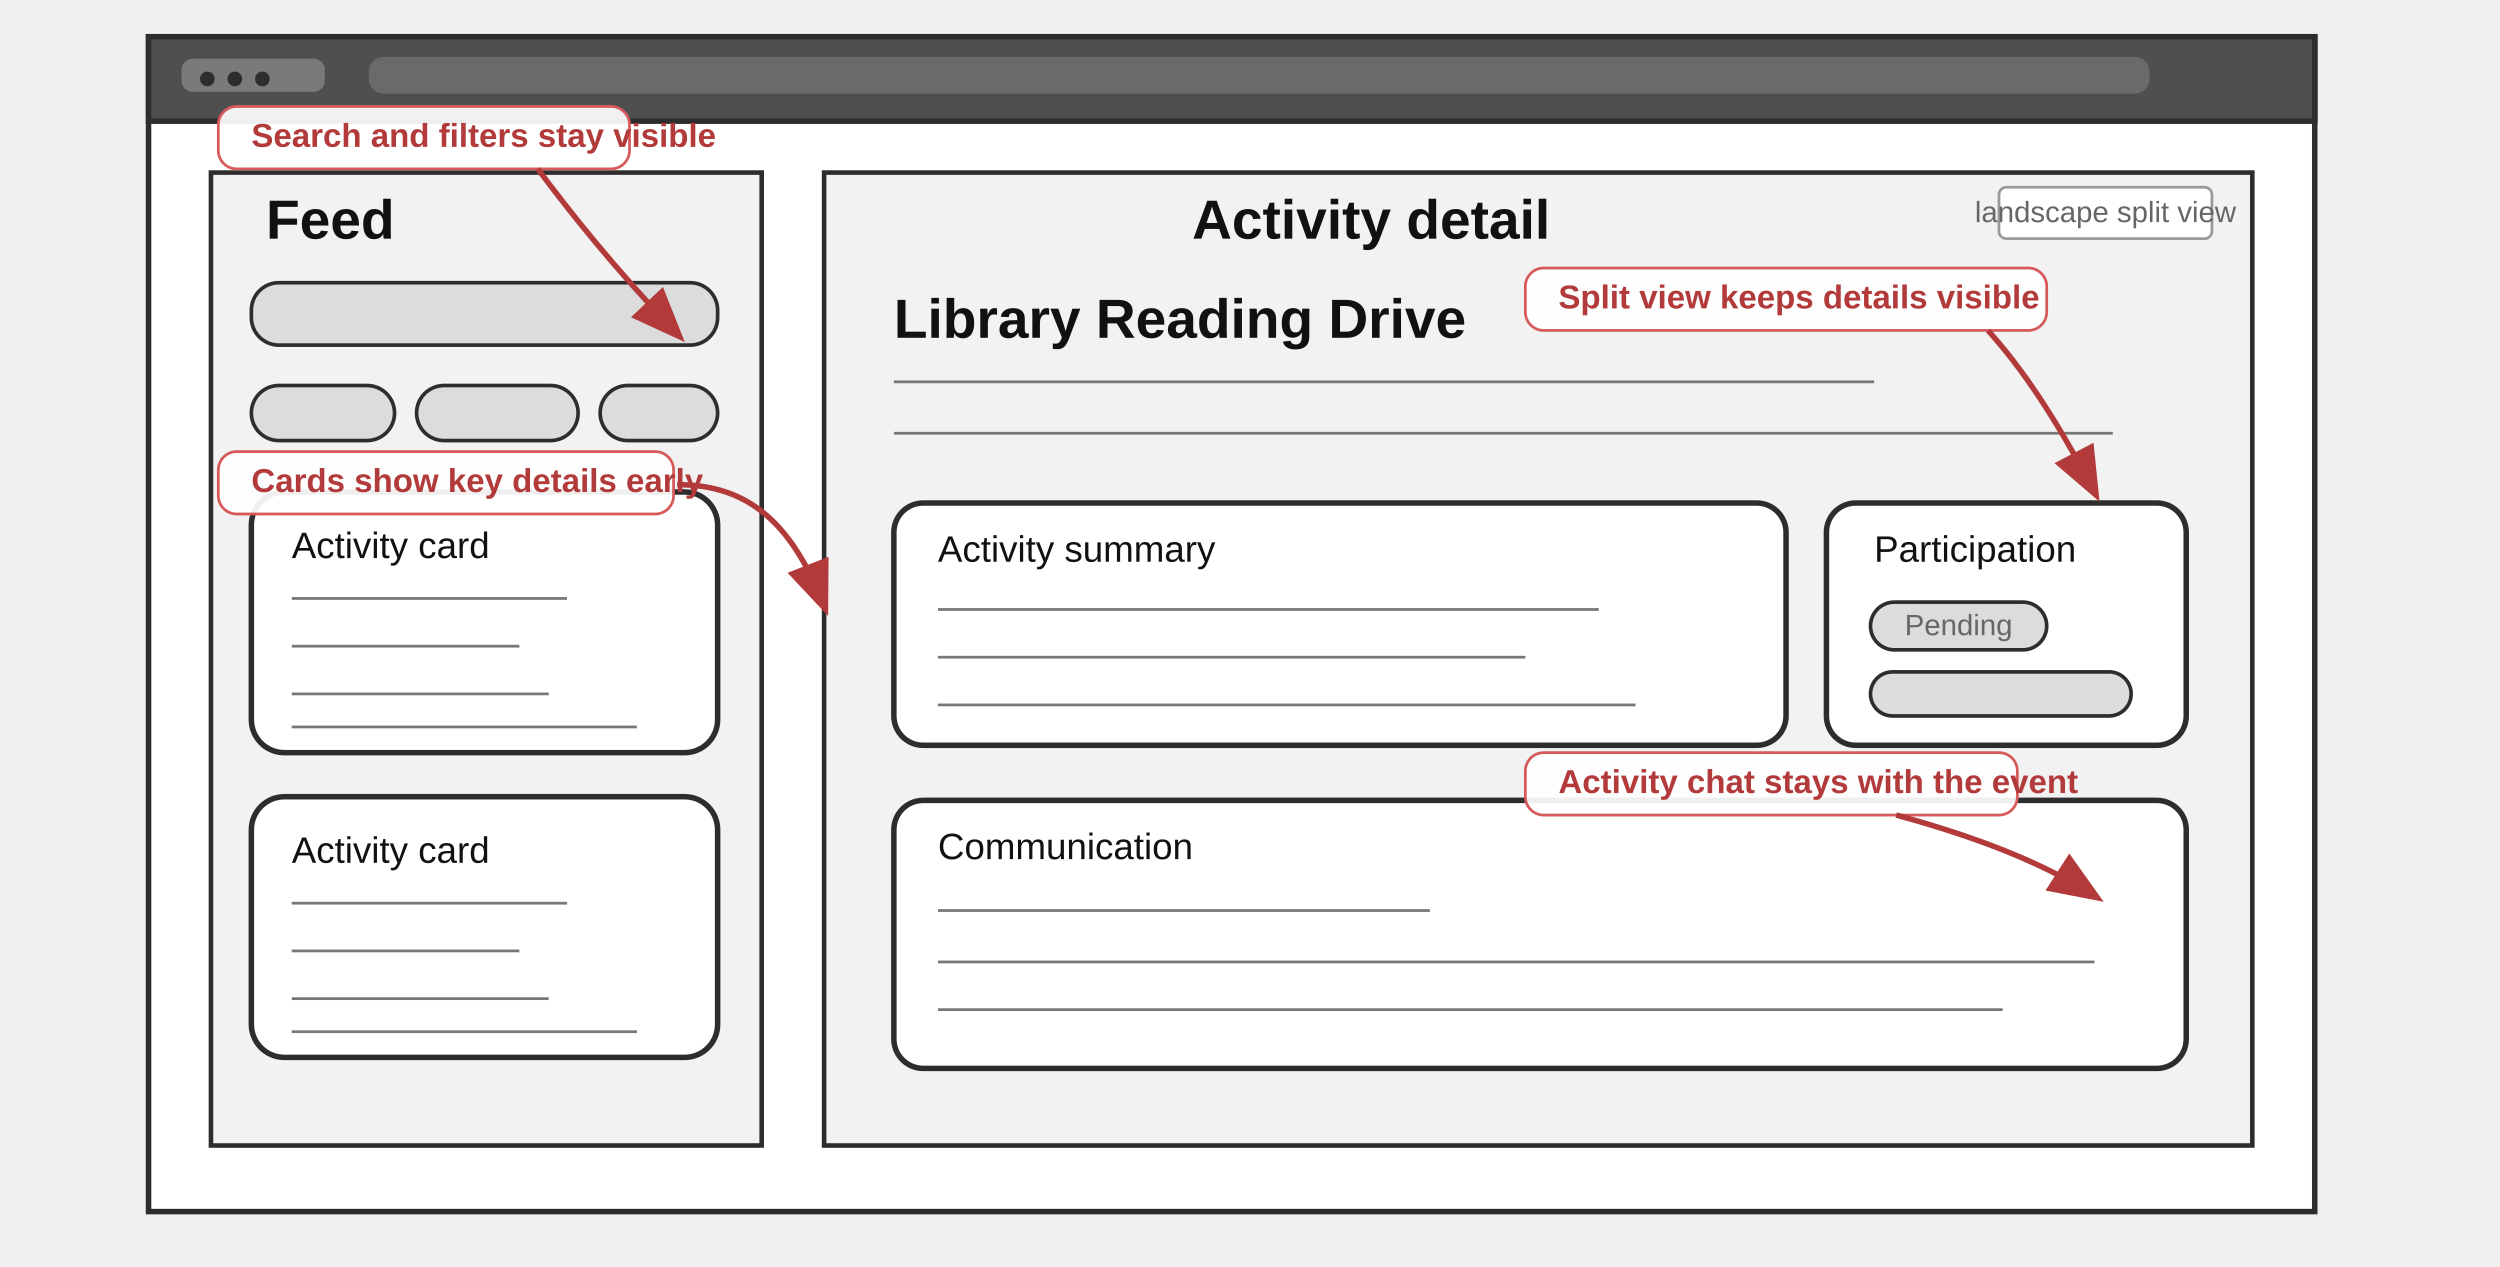
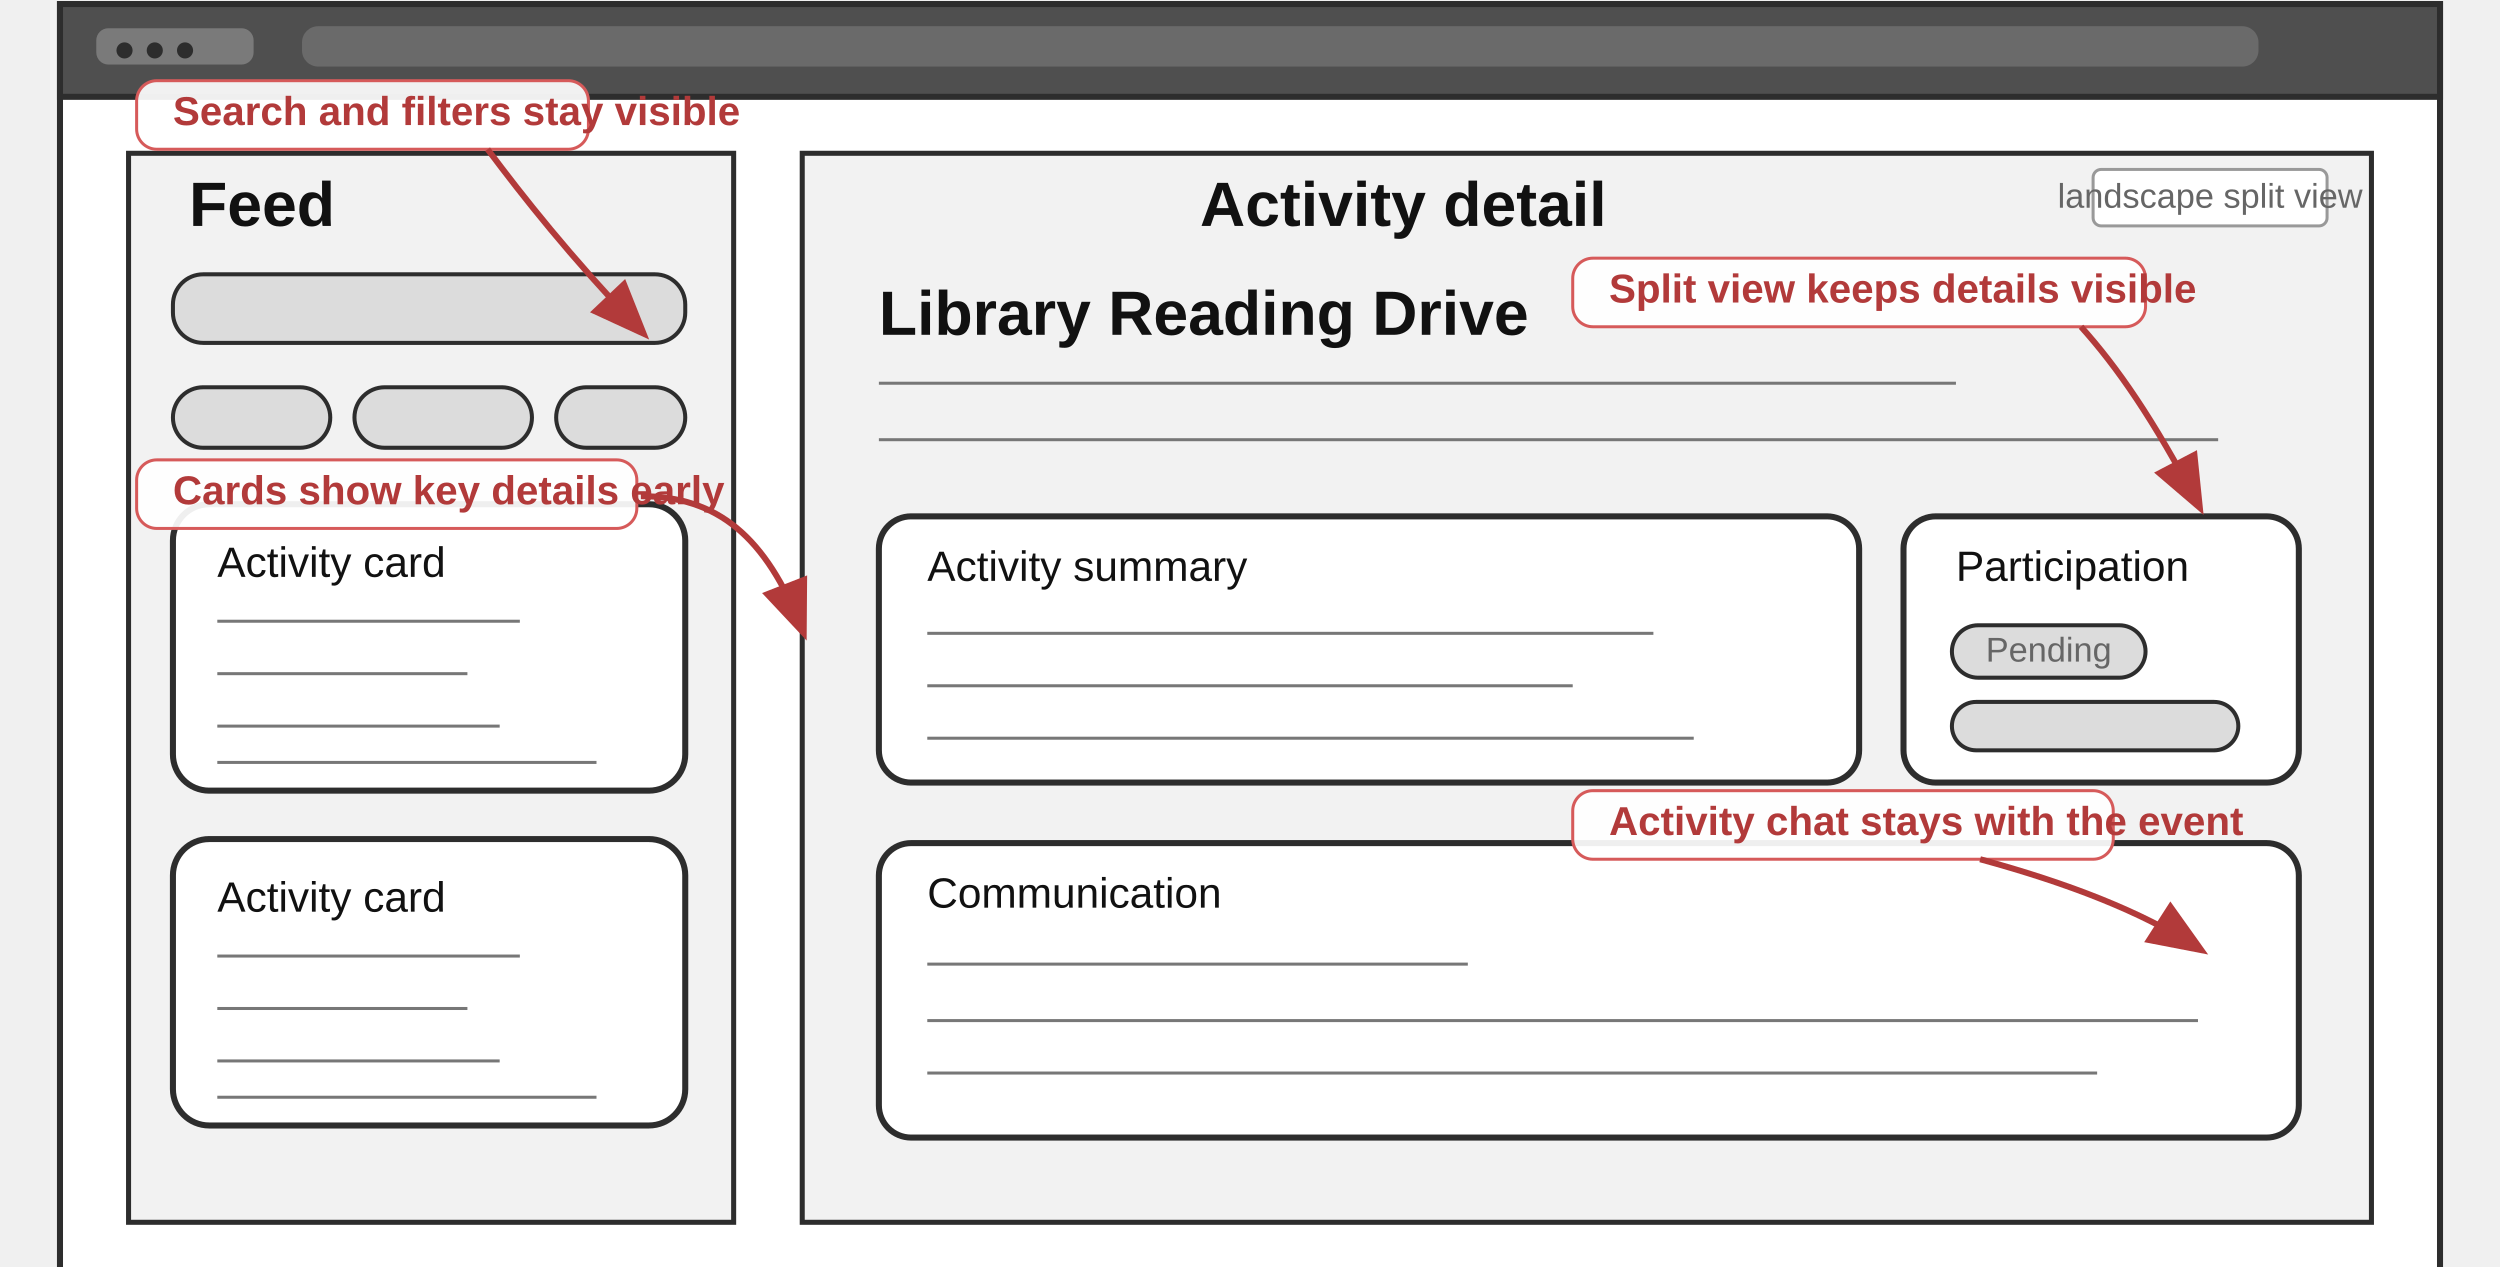
- <svg xmlns="http://www.w3.org/2000/svg" width="1500" height="760" viewBox="150 60 1260 690">
+ <svg xmlns="http://www.w3.org/2000/svg" width="1500" height="760" viewBox="172 78 1196 628">
  <defs>
    <style>
      .frame { fill: #ffffff; stroke: #2d2d2d; stroke-width: 3; }
      .panel { fill: #f2f2f2; stroke: #2d2d2d; stroke-width: 2.5; }
      .soft { fill: #dcdcdc; stroke: #2d2d2d; stroke-width: 2; }
      .line { stroke: #2d2d2d; stroke-width: 2; }
      .muted { stroke: #777; stroke-width: 1.5; }
      .label-box { fill: rgba(255,255,255,0.92); stroke: #d65a5a; stroke-width: 1.5; rx: 10; }
-       .label { font-family: 'Helvetica Neue', Arial, sans-serif; font-size: 18px; font-weight: 600; fill: #b23a3a; }
+       .label { font-family: 'Helvetica Neue', Arial, sans-serif; font-size: 20px; font-weight: 600; fill: #b23a3a; }
      .caption { font-family: 'Times New Roman', serif; font-size: 28px; fill: #7c7c7c; font-style: italic; }
-       .ui { font-family: 'Helvetica Neue', Arial, sans-serif; font-size: 20px; fill: #111; }
-       .title { font-family: 'Helvetica Neue', Arial, sans-serif; font-size: 30px; fill: #111; font-weight: 600; }
-       .tiny { font-family: 'Helvetica Neue', Arial, sans-serif; font-size: 16px; fill: #666; }
+       .ui { font-family: 'Helvetica Neue', Arial, sans-serif; font-size: 21px; fill: #111; }
+       .title { font-family: 'Helvetica Neue', Arial, sans-serif; font-size: 31px; fill: #111; font-weight: 600; }
+       .tiny { font-family: 'Helvetica Neue', Arial, sans-serif; font-size: 17px; fill: #666; }
      .arrow { stroke: #b23a3a; stroke-width: 3; fill: none; marker-end: url(#arrowhead); }
    </style>
    <marker id="arrowhead" markerWidth="10" markerHeight="8" refX="8" refY="4" orient="auto">
      <polygon points="0,0 10,4 0,8" fill="#b23a3a" />
    </marker>
  </defs>
  <rect x="180" y="80" width="1180" height="640" class="frame" />
  <rect x="180" y="80" width="1180" height="46" fill="#4f4f4f" stroke="#2d2d2d" stroke-width="3" />
  <rect x="198" y="92" width="78" height="18" rx="6" fill="#7a7a7a" />
  <circle cx="212" cy="103" r="4" fill="#2d2d2d" />
  <circle cx="227" cy="103" r="4" fill="#2d2d2d" />
  <circle cx="242" cy="103" r="4" fill="#2d2d2d" />
  <rect x="300" y="91" width="970" height="20" rx="8" fill="#6a6a6a" />
  <rect x="214" y="154" width="300" height="530" class="panel" />
  <text x="244" y="190" class="title">Feed</text>
  <rect x="236" y="214" width="254" height="34" rx="15" class="soft" />
  <rect x="236" y="270" width="78" height="30" rx="15" class="soft" />
  <rect x="326" y="270" width="88" height="30" rx="15" class="soft" />
  <rect x="426" y="270" width="64" height="30" rx="15" class="soft" />
  <rect x="236" y="328" width="254" height="142" rx="18" class="frame" />
  <text x="258" y="364" class="ui">Activity card</text>
  <line x1="258" y1="386" x2="408" y2="386" class="muted" />
  <line x1="258" y1="412" x2="382" y2="412" class="muted" />
  <line x1="258" y1="438" x2="398" y2="438" class="muted" />
  <line x1="258" y1="456" x2="446" y2="456" class="muted" />
  <rect x="236" y="494" width="254" height="142" rx="18" class="frame" />
  <text x="258" y="530" class="ui">Activity card</text>
  <line x1="258" y1="552" x2="408" y2="552" class="muted" />
  <line x1="258" y1="578" x2="382" y2="578" class="muted" />
  <line x1="258" y1="604" x2="398" y2="604" class="muted" />
  <line x1="258" y1="622" x2="446" y2="622" class="muted" />
  <rect x="548" y="154" width="778" height="530" class="panel" />
  <text x="846" y="190" text-anchor="middle" class="title">Activity detail</text>
  <rect x="1188" y="162" width="116" height="28" rx="4" fill="#fff" stroke="#999" stroke-width="1.5" />
  <text x="1246" y="181" text-anchor="middle" class="tiny">landscape split view</text>
  <text x="586" y="244" class="title">Library Reading Drive</text>
  <line x1="586" y1="268" x2="1120" y2="268" class="muted" />
  <line x1="586" y1="296" x2="1250" y2="296" class="muted" />
  <rect x="586" y="334" width="486" height="132" rx="16" class="frame" />
  <text x="610" y="366" class="ui">Activity summary</text>
  <line x1="610" y1="392" x2="970" y2="392" class="muted" />
  <line x1="610" y1="418" x2="930" y2="418" class="muted" />
  <line x1="610" y1="444" x2="990" y2="444" class="muted" />
  <rect x="1094" y="334" width="196" height="132" rx="16" class="frame" />
  <text x="1120" y="366" class="ui">Participation</text>
  <rect x="1118" y="388" width="96" height="26" rx="13" class="soft" />
  <text x="1166" y="406" text-anchor="middle" class="tiny">Pending</text>
  <rect x="1118" y="426" width="142" height="24" rx="12" class="soft" />
  <rect x="586" y="496" width="704" height="146" rx="16" class="frame" />
  <text x="610" y="528" class="ui">Communication</text>
  <line x1="610" y1="556" x2="878" y2="556" class="muted" />
  <line x1="610" y1="584" x2="1240" y2="584" class="muted" />
  <line x1="610" y1="610" x2="1190" y2="610" class="muted" />
  <rect x="218" y="118" width="224" height="34" class="label-box" />
  <text x="236" y="140" class="label">Search and filters stay visible</text>
  <path d="M 392 152 C 410 176, 432 204, 468 242" class="arrow" />
  <rect x="218" y="306" width="248" height="34" class="label-box" />
  <text x="236" y="328" class="label">Cards show key details early</text>
  <path d="M 468 324 C 506 324, 530 344, 548 390" class="arrow" />
  <rect x="930" y="206" width="284" height="34" class="label-box" />
  <text x="948" y="228" class="label">Split view keeps details visible</text>
  <path d="M 1182 240 C 1200 260, 1218 286, 1240 328" class="arrow" />
  <rect x="930" y="470" width="268" height="34" class="label-box" />
  <text x="948" y="492" class="label">Activity chat stays with the event</text>
  <path d="M 1132 504 C 1176 516, 1212 530, 1240 548" class="arrow" />
</svg>
